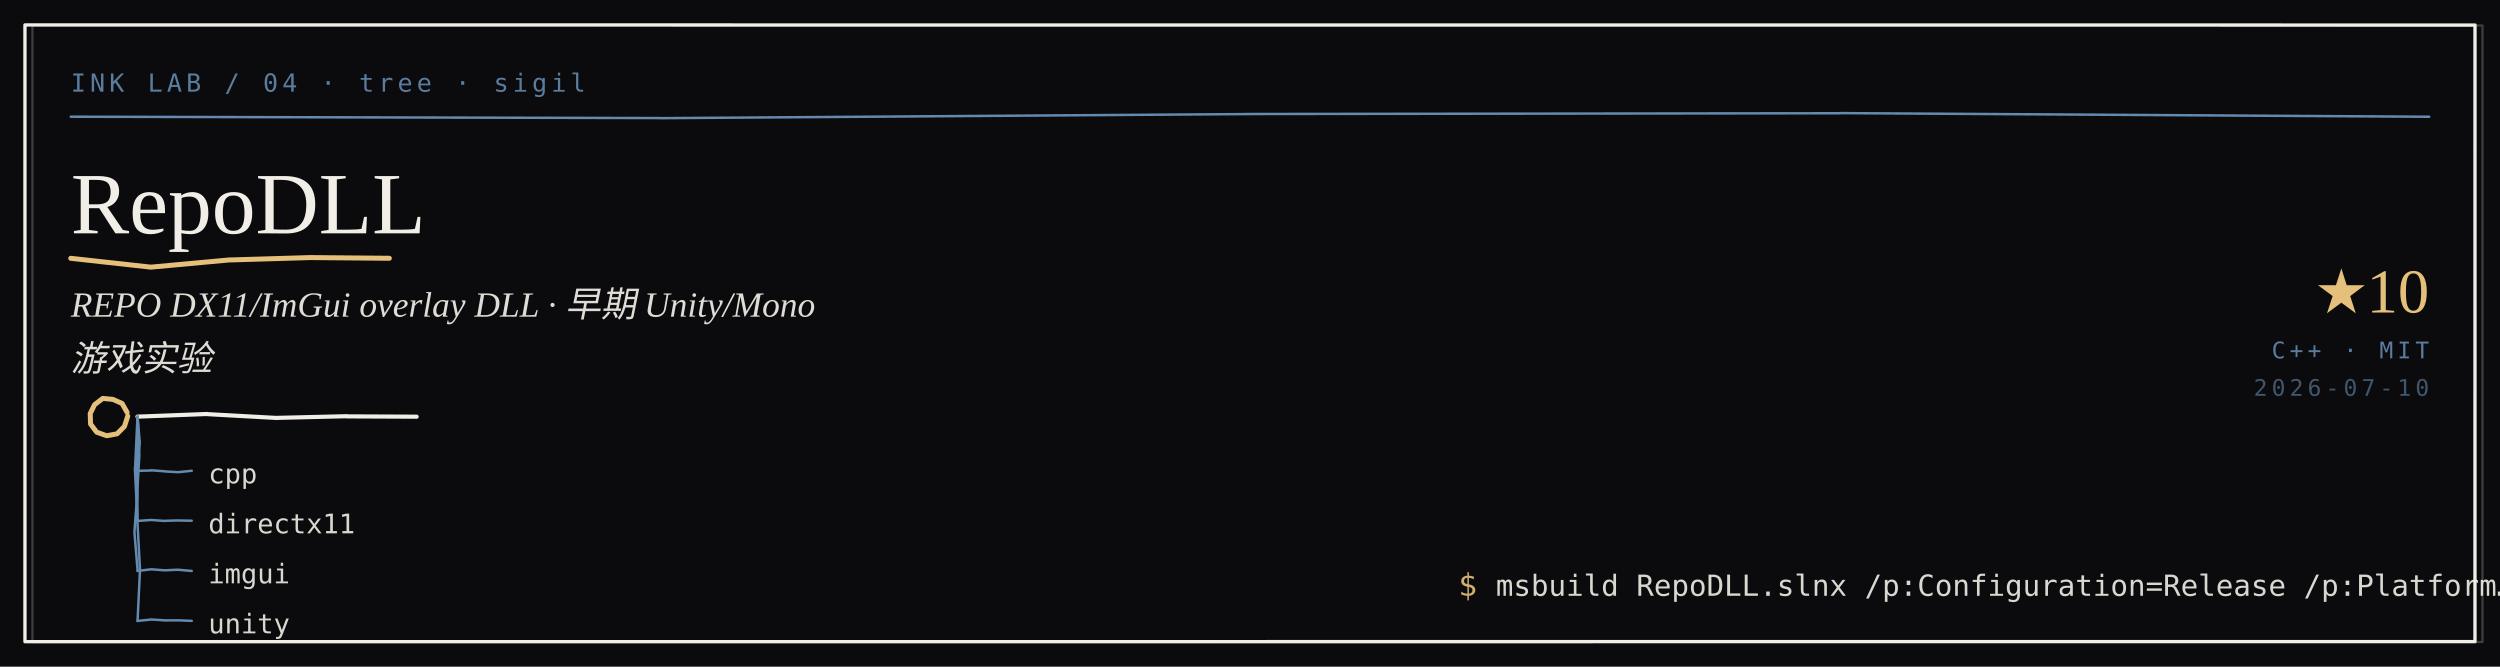
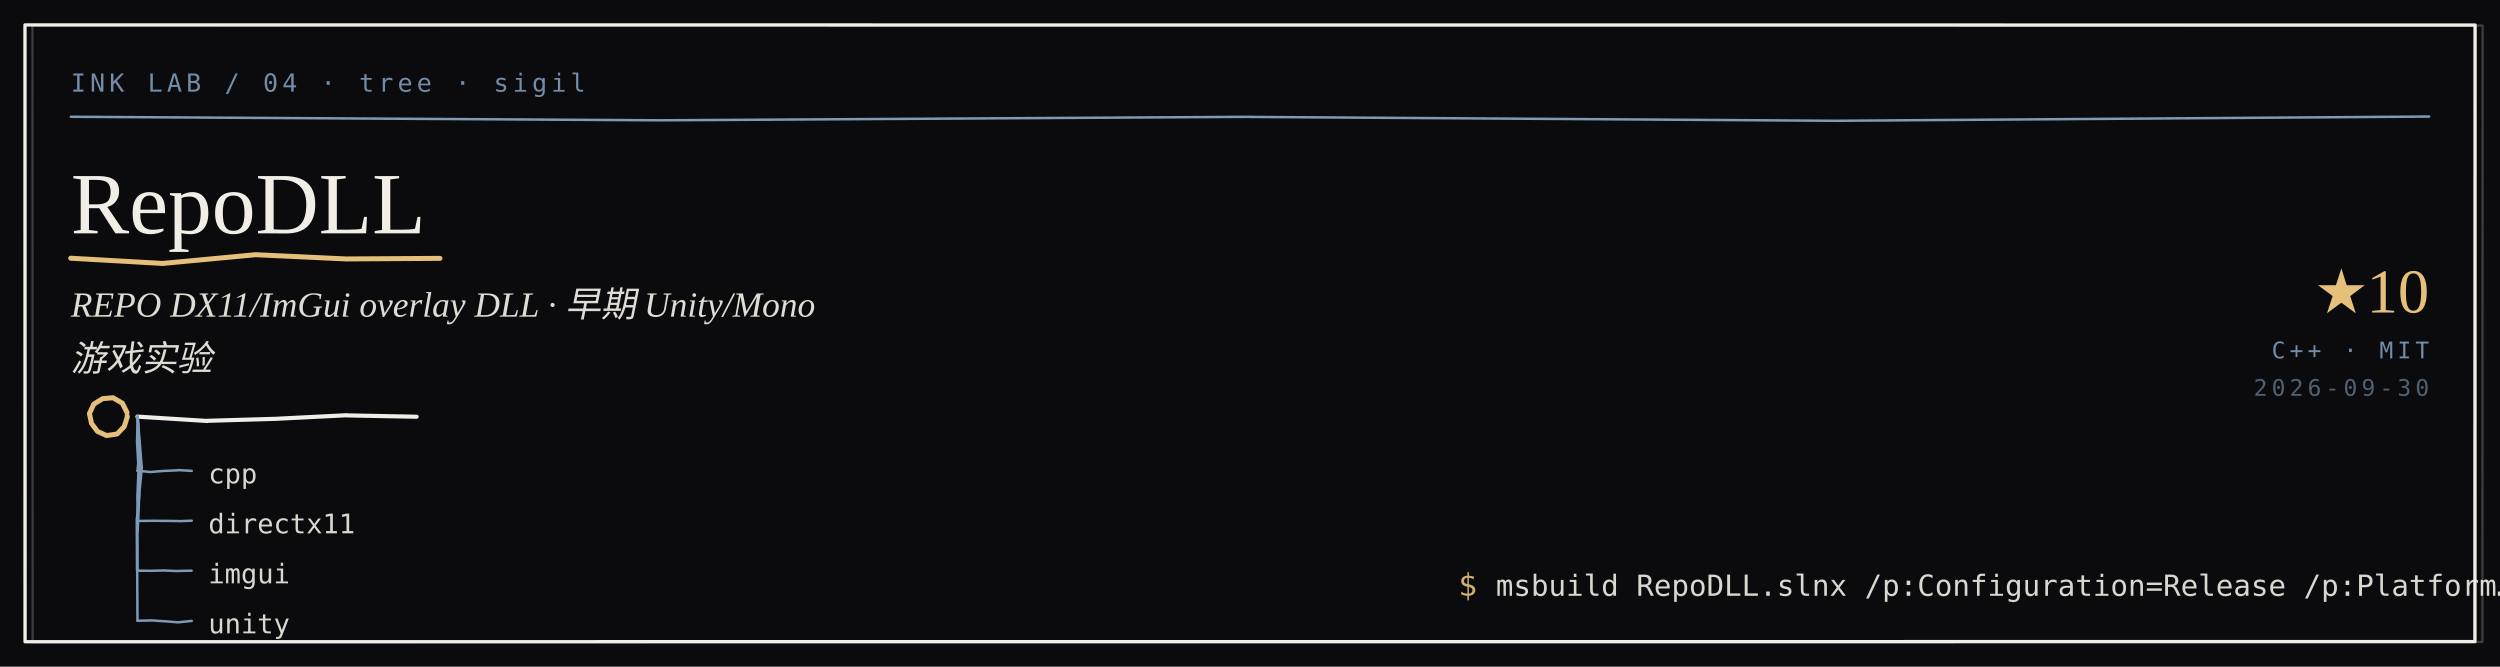
<svg xmlns="http://www.w3.org/2000/svg" width="1200" height="320" viewBox="0 0 1200 320" role="img" aria-label="RepoDLL — REPO DX11/ImGui overlay DLL · 早期 Unity/Mono 游戏实验" font-family="Georgia,'Iowan Old Style','Times New Roman',Times,serif">
  <rect width="1200" height="320" fill="#0B0A0C" />
-   <text x="34" y="44" font-size="12" font-family="ui-monospace,'Cascadia Mono',Consolas,'SF Mono',monospace" font-weight="400" fill="#638aaf" text-anchor="start" letter-spacing="2.0" opacity="0.9">INK LAB / 04 · tree · sigil</text>
-   <path d="M33.96 56.02 L316.99 56.67 L317.02 56.72 L599.97 54.74 L599.99 54.72 L883.02 54.36 L883.03 54.29 L1166.02 56.04" fill="none" stroke="#638aaf" stroke-width="1.2" stroke-linecap="round" stroke-linejoin="round" opacity="1.0" />
+   <text x="34" y="44" font-size="12" font-family="ui-monospace,'Cascadia Mono',Consolas,'SF Mono',monospace" font-weight="400" fill="#7E9AB8" text-anchor="start" letter-spacing="2.0" opacity="0.9">INK LAB / 04 · tree · sigil</text>
+   <path d="M34.0 56.05 L316.96 57.75 L316.93 57.75 L600.03 56.07 L599.98 56.12 L883.04 57.99 L882.99 57.96 L1165.98 55.94" fill="none" stroke="#7E9AB8" stroke-width="1.2" stroke-linecap="round" stroke-linejoin="round" opacity="1.0" />
  <text x="34" y="112" font-size="42" font-family="Georgia,'Iowan Old Style','Times New Roman',Times,serif" font-weight="400" fill="#f0eee6" text-anchor="start">RepoDLL</text>
-   <path d="M33.98 123.99 L72.24 128.21 L72.29 128.24 L110.43 124.73 L110.39 124.78 L148.68 123.64 L148.68 123.63 L186.88 123.97" fill="none" stroke="#e5c07b" stroke-width="2.4" stroke-linecap="round" stroke-linejoin="round" opacity="1.0" />
+   <path d="M33.95 123.94 L78.38 126.47 L78.26 126.43 L122.6 122.27 L122.62 122.25 L166.88 124.33 L166.87 124.29 L211.17 124.01" fill="none" stroke="#e5c07b" stroke-width="2.4" stroke-linecap="round" stroke-linejoin="round" opacity="1.0" />
  <text x="34" y="152" font-size="17" font-family="Georgia,'Iowan Old Style','Times New Roman',Times,serif" font-weight="400" fill="#f0eee6" text-anchor="start" font-style="italic" opacity="0.92">REPO DX11/ImGui overlay DLL · 早期 Unity/Mono</text>
  <text x="34" y="178" font-size="17" font-family="Georgia,'Iowan Old Style','Times New Roman',Times,serif" font-weight="400" fill="#f0eee6" text-anchor="start" font-style="italic" opacity="0.92">游戏实验</text>
-   <path d="M61.31 199.72 L61.24 200.01 L59.74 204.68 L56.18 208.24 L51.2 209.15 L46.42 207.45 L43.47 203.53 L43.3 198.51 L45.38 194.27 L49.33 191.24 L54.13 191.69 L58.6 193.65 L61.01 197.97" fill="none" stroke="#e5c07b" stroke-width="2.4" stroke-linecap="round" stroke-linejoin="round" opacity="1.0" />
-   <path d="M65.98 199.99 L99.46 198.71 L99.45 198.78 L133.06 200.63 L132.97 200.58 L166.53 199.78 L166.45 199.86 L199.98 200.01" fill="none" stroke="#f0eee6" stroke-width="2.0" stroke-linecap="round" stroke-linejoin="round" opacity="1.0" />
-   <path d="M66.03 200.03 L66.11 206.51 L66.02 206.51 L65.81 213.02 L65.77 213.01 L65.57 219.53 L65.54 219.45 L66.03 225.93" fill="none" stroke="#638aaf" stroke-width="1.2" stroke-linecap="round" stroke-linejoin="round" opacity="1.0" />
-   <path d="M66.06 226.0 L72.54 225.84 L72.45 225.73 L79.04 226.22 L78.97 226.27 L85.5 226.65 L85.52 226.65 L92.05 225.97" fill="none" stroke="#638aaf" stroke-width="1.2" stroke-linecap="round" stroke-linejoin="round" opacity="1.0" />
+   <path d="M61.02 199.66 L61.14 199.97 L59.65 204.73 L56.22 208.3 L51.21 209.08 L46.79 207.09 L43.93 203.22 L42.92 198.51 L45.03 193.96 L49.3 191.35 L54.26 190.92 L58.74 193.53 L60.97 198.07" fill="none" stroke="#e5c07b" stroke-width="2.4" stroke-linecap="round" stroke-linejoin="round" opacity="1.0" />
+   <path d="M65.95 199.98 L99.56 202.07 L99.49 201.99 L133.05 201.01 L133.06 200.99 L166.47 199.31 L166.5 199.39 L199.97 200.03" fill="none" stroke="#f0eee6" stroke-width="2.0" stroke-linecap="round" stroke-linejoin="round" opacity="1.0" />
+   <path d="M66.06 199.96 L66.54 206.51 L66.53 206.49 L66.28 212.97 L66.25 212.98 L66.7 219.54 L66.6 219.57 L66.01 226.06" fill="none" stroke="#7E9AB8" stroke-width="1.2" stroke-linecap="round" stroke-linejoin="round" opacity="1.0" />
+   <path d="M66.03 225.94 L72.44 226.59 L72.46 226.56 L79.01 226.0 L78.98 226.05 L85.46 225.74 L85.45 225.63 L92.05 226.02" fill="none" stroke="#7E9AB8" stroke-width="1.2" stroke-linecap="round" stroke-linejoin="round" opacity="1.0" />
  <text x="100" y="232" font-size="13" font-family="ui-monospace,'Cascadia Mono',Consolas,'SF Mono',monospace" font-weight="400" fill="#f0eee6" text-anchor="start" opacity="0.9">cpp</text>
-   <path d="M66.02 200.0 L67.09 212.5 L67.08 212.57 L65.73 224.96 L65.79 225.0 L65.92 237.57 L65.96 237.46 L65.98 250.02" fill="none" stroke="#638aaf" stroke-width="1.2" stroke-linecap="round" stroke-linejoin="round" opacity="1.0" />
-   <path d="M66.06 250.04 L72.56 249.59 L72.48 249.58 L79.04 250.05 L78.95 250.0 L85.46 249.8 L85.46 249.83 L92.02 249.95" fill="none" stroke="#638aaf" stroke-width="1.2" stroke-linecap="round" stroke-linejoin="round" opacity="1.0" />
+   <path d="M66.05 199.97 L65.77 212.5 L65.79 212.45 L66.5 224.96 L66.51 225.03 L65.98 237.56 L65.94 237.49 L66.07 250.0" fill="none" stroke="#7E9AB8" stroke-width="1.2" stroke-linecap="round" stroke-linejoin="round" opacity="1.0" />
+   <path d="M66.01 250.06 L72.56 249.99 L72.49 249.96 L79.05 250.03 L79.04 250.01 L85.54 250.1 L85.51 250.17 L92.05 249.93" fill="none" stroke="#7E9AB8" stroke-width="1.2" stroke-linecap="round" stroke-linejoin="round" opacity="1.0" />
  <text x="100" y="256" font-size="13" font-family="ui-monospace,'Cascadia Mono',Consolas,'SF Mono',monospace" font-weight="400" fill="#f0eee6" text-anchor="start" opacity="0.9">directx11</text>
-   <path d="M66.05 199.94 L66.89 218.47 L66.89 218.44 L65.82 236.97 L65.89 236.97 L64.52 255.47 L64.53 255.45 L66.06 273.97" fill="none" stroke="#638aaf" stroke-width="1.2" stroke-linecap="round" stroke-linejoin="round" opacity="1.0" />
-   <path d="M66.02 274.06 L72.52 273.27 L72.5 273.25 L78.96 273.75 L79.05 273.76 L85.47 273.46 L85.47 273.47 L92.04 274.06" fill="none" stroke="#638aaf" stroke-width="1.2" stroke-linecap="round" stroke-linejoin="round" opacity="1.0" />
+   <path d="M66.01 200.01 L67.21 218.55 L67.13 218.48 L66.75 236.95 L66.88 237.06 L66.05 255.53 L65.97 255.55 L66.02 273.96" fill="none" stroke="#7E9AB8" stroke-width="1.2" stroke-linecap="round" stroke-linejoin="round" opacity="1.0" />
+   <path d="M66.06 273.94 L72.49 273.97 L72.48 274.0 L79.03 273.81 L79.04 273.85 L85.48 274.11 L85.57 274.06 L91.97 273.93" fill="none" stroke="#7E9AB8" stroke-width="1.2" stroke-linecap="round" stroke-linejoin="round" opacity="1.0" />
  <text x="100" y="280" font-size="13" font-family="ui-monospace,'Cascadia Mono',Consolas,'SF Mono',monospace" font-weight="400" fill="#f0eee6" text-anchor="start" opacity="0.9">imgui</text>
-   <path d="M66.0 199.93 L64.86 224.47 L64.73 224.53 L65.94 249.02 L65.88 249.01 L67.2 273.48 L67.2 273.48 L66.02 298.07" fill="none" stroke="#638aaf" stroke-width="1.2" stroke-linecap="round" stroke-linejoin="round" opacity="1.0" />
-   <path d="M66.02 298.03 L72.47 297.39 L72.47 297.34 L78.97 297.77 L78.96 297.79 L85.54 297.77 L85.47 297.74 L92.04 298.02" fill="none" stroke="#638aaf" stroke-width="1.2" stroke-linecap="round" stroke-linejoin="round" opacity="1.0" />
+   <path d="M66.06 199.96 L68.05 224.46 L68.05 224.5 L65.73 248.95 L65.64 248.98 L65.77 273.54 L65.85 273.46 L65.99 297.96" fill="none" stroke="#7E9AB8" stroke-width="1.2" stroke-linecap="round" stroke-linejoin="round" opacity="1.0" />
+   <path d="M66.05 297.94 L72.47 297.84 L72.49 297.77 L78.96 298.22 L79.06 298.19 L85.48 298.72 L85.55 298.71 L92.04 298.03" fill="none" stroke="#7E9AB8" stroke-width="1.2" stroke-linecap="round" stroke-linejoin="round" opacity="1.0" />
  <text x="100" y="304" font-size="13" font-family="ui-monospace,'Cascadia Mono',Consolas,'SF Mono',monospace" font-weight="400" fill="#f0eee6" text-anchor="start" opacity="0.9">unity</text>
  <text x="1166" y="150" font-size="30" font-family="Georgia,'Iowan Old Style','Times New Roman',Times,serif" font-weight="400" fill="#e5c07b" text-anchor="end">★10</text>
-   <text x="1166" y="172" font-size="11" font-family="ui-monospace,'Cascadia Mono',Consolas,'SF Mono',monospace" font-weight="400" fill="#638aaf" text-anchor="end" letter-spacing="2.0" opacity="0.9">C++ · MIT</text>
-   <text x="1166" y="190" font-size="11" font-family="ui-monospace,'Cascadia Mono',Consolas,'SF Mono',monospace" font-weight="400" fill="#638aaf" text-anchor="end" letter-spacing="2.0" opacity="0.6">2026-07-10</text>
+   <text x="1166" y="172" font-size="11" font-family="ui-monospace,'Cascadia Mono',Consolas,'SF Mono',monospace" font-weight="400" fill="#7E9AB8" text-anchor="end" letter-spacing="2.0" opacity="0.9">C++ · MIT</text>
+   <text x="1166" y="190" font-size="11" font-family="ui-monospace,'Cascadia Mono',Consolas,'SF Mono',monospace" font-weight="400" fill="#7E9AB8" text-anchor="end" letter-spacing="2.0" opacity="0.6">2026-09-30</text>
  <text x="700" y="286" font-size="15" font-family="ui-monospace,'Cascadia Mono',Consolas,'SF Mono',monospace" font-weight="400" fill="#e5c07b" text-anchor="start" opacity="0.9">$</text>
  <text x="718" y="286" font-size="14" font-family="ui-monospace,'Cascadia Mono',Consolas,'SF Mono',monospace" font-weight="400" fill="#f0eee6" text-anchor="start" opacity="0.9">msbuild RepoDLL.slnx /p:Configuration=Release /p:Platform…</text>
-   <path d="M11.98 11.97 L1188.0 12.02 L1187.99 307.98 L11.98 307.99 Z" fill="none" stroke="#f0eee6" stroke-width="1.6" stroke-linecap="round" stroke-linejoin="round" opacity="1.0" />
-   <path d="M13.96 10.95 L1190.0 11.04 L1189.99 306.96 L13.97 306.98 Z" transform="translate(1.6 1.2)" fill="none" stroke="#f0eee6" stroke-width="1.1" stroke-linecap="round" stroke-linejoin="round" opacity="0.22" />
+   <path d="M11.99 11.96 L1188.04 12.03 L1187.97 307.97 L12.03 308.03 Z" fill="none" stroke="#f0eee6" stroke-width="1.6" stroke-linecap="round" stroke-linejoin="round" opacity="1.0" />
+   <path d="M13.98 10.93 L1190.06 11.05 L1189.95 306.95 L14.06 307.05 Z" transform="translate(1.6 1.2)" fill="none" stroke="#f0eee6" stroke-width="1.1" stroke-linecap="round" stroke-linejoin="round" opacity="0.22" />
</svg>
